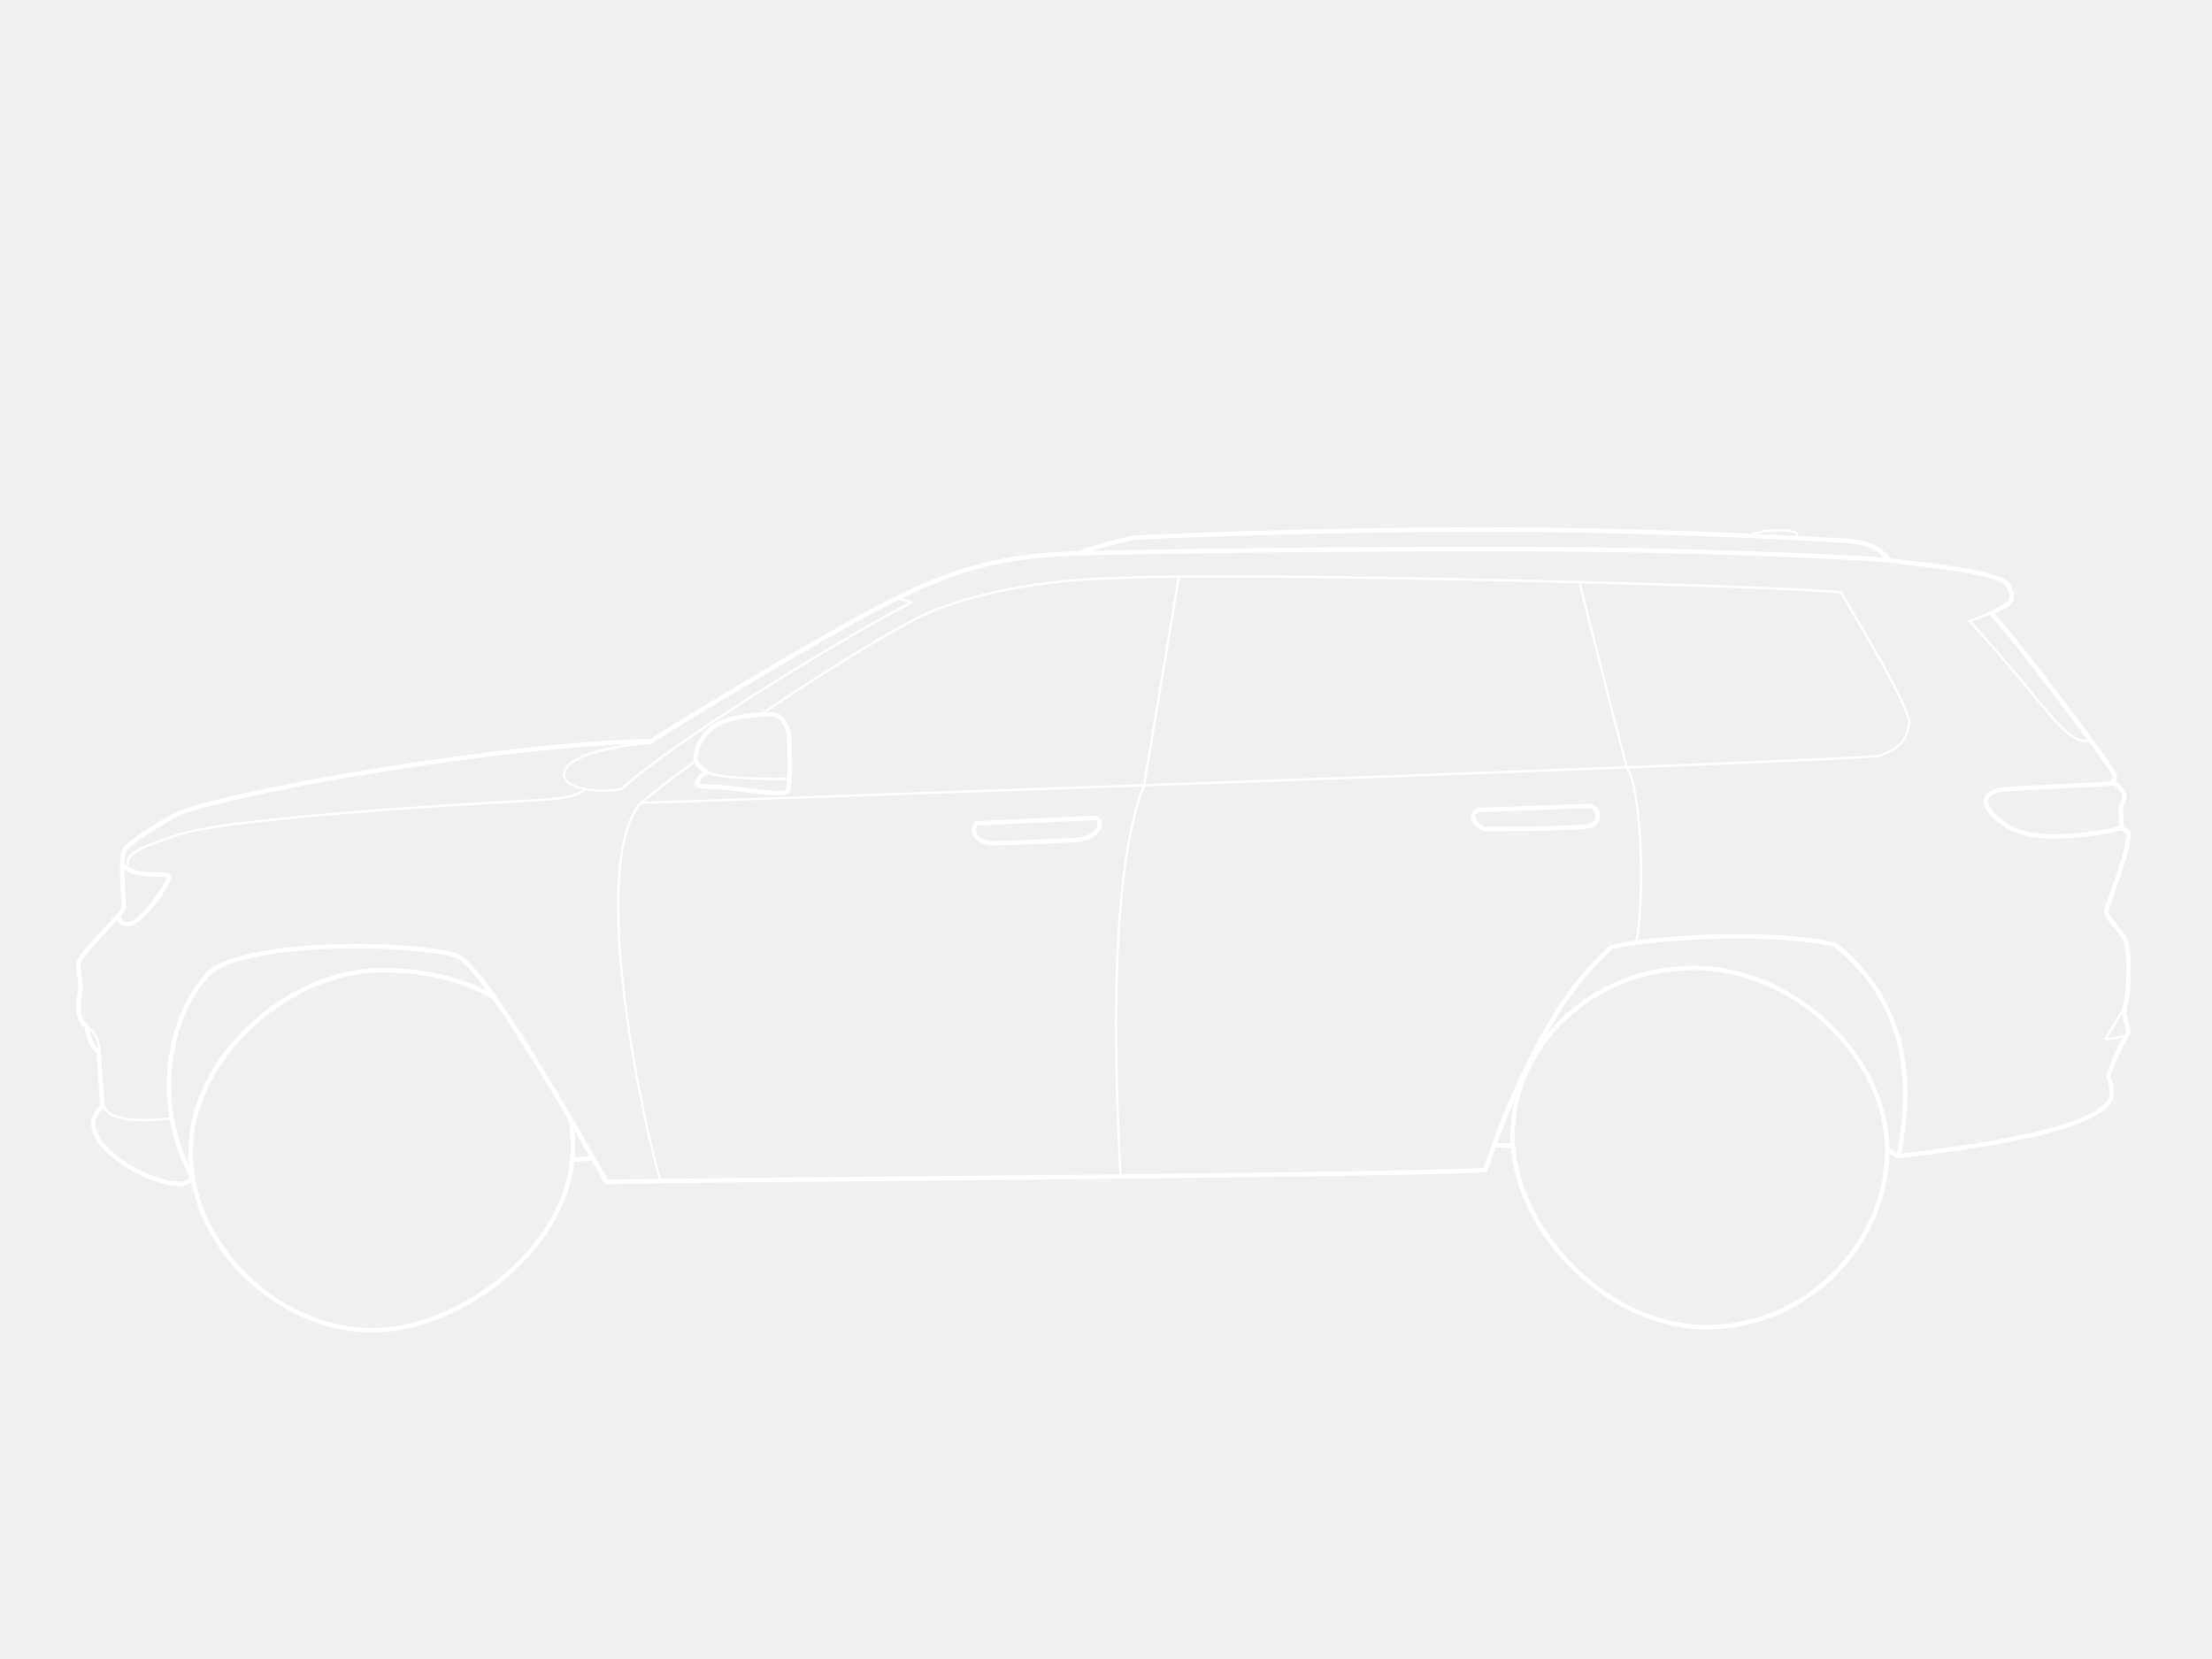
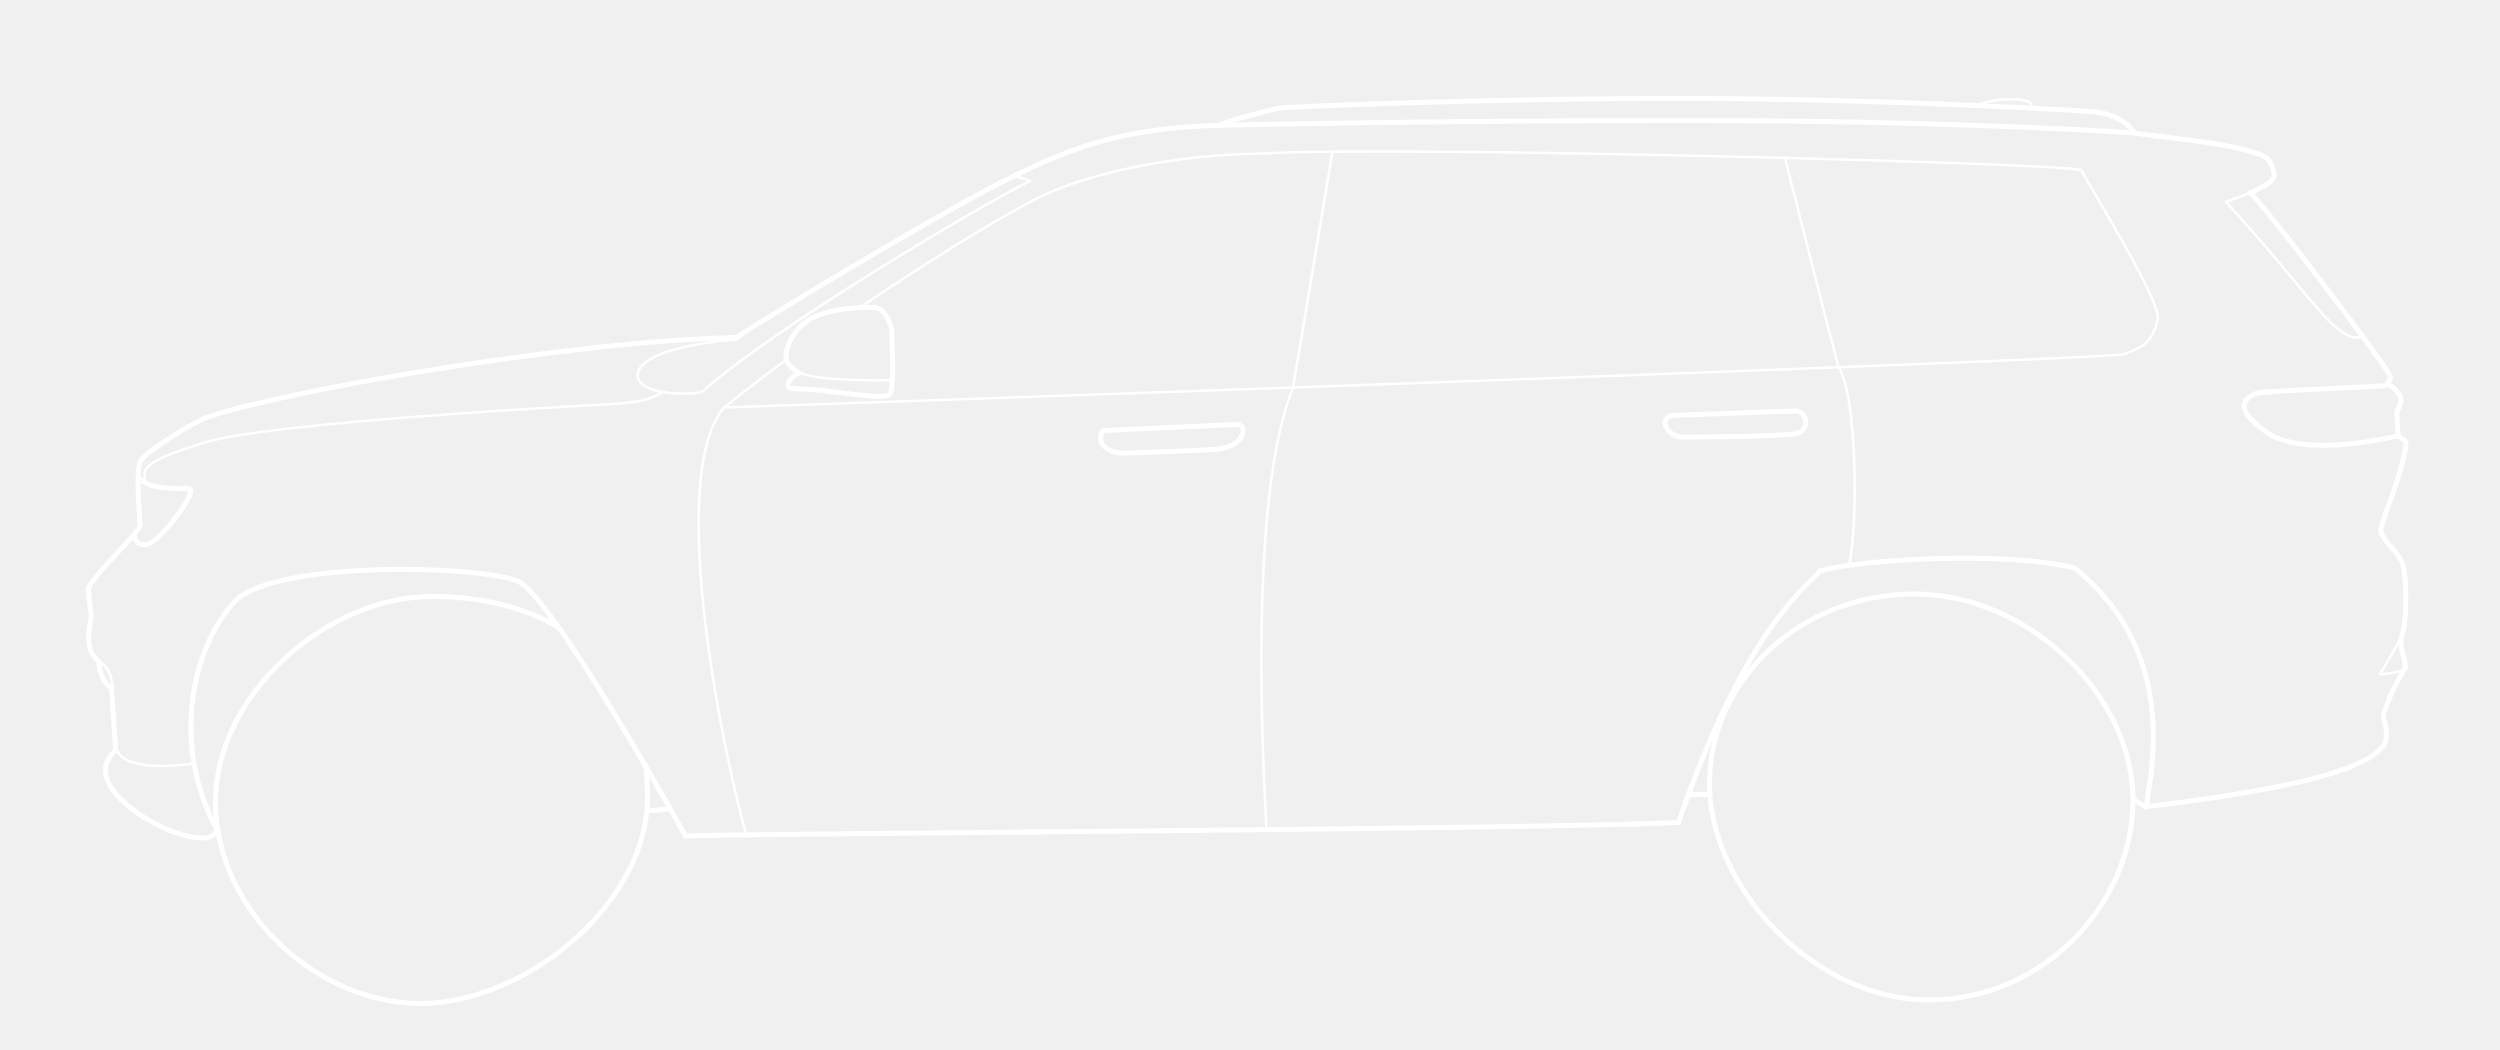
- <svg xmlns="http://www.w3.org/2000/svg" xml:space="preserve" style="enable-background:new 0 0 500 375" viewBox="0 0 500 375">
+ <svg xmlns="http://www.w3.org/2000/svg" xml:space="preserve" style="enable-background:new 0 0 500 375" viewBox="0 100 500 210">
  <style>.jgc21-TEoi50Ff_svg__st2,.jgc21-TEoi50Ff_svg__st3{fill:none;stroke:#fff;stroke-miterlimit:10}.jgc21-TEoi50Ff_svg__st3{stroke-width:.5}</style>
  <g id="jgc21-TEoi50Ff_svg__Calque_2">
    <path d="M111.6 225.4c-6.5-3.8-14.9-6.1-25.3-6.1-20.6 0-43.2 19.3-43.2 41.1s20.4 40.3 41 40.3 45.4-19.6 45.4-41.3c0-2.2-.1-4.4-.4-6.5m297.5 7.1c0 20.8-17.9 40-40.8 40s-43.9-22.5-43.9-43.2 18.1-38 41-38 43.7 20.4 43.7 41.2zm-205.9-73.9 26.6-1.2s2.2-.1.9 2.6c-1.1 1.6-3 2.1-4.4 2.3s-18.6.9-20 .8c-1.9-.2-5-1.9-3.1-4.5zm113.5-3s23.7-.9 25.1-.9c2 0 3.1 4.1-.5 4.6-5.4.6-21.6.6-22.7.6-1.6.1-4.9-3.1-1.9-4.3z" class="jgc21-TEoi50Ff_svg__st2" />
    <path d="M137.1 267.2s-26.8-48.3-33.6-51c-8.1-3.2-47.8-4.1-56.4 3.9-9.2 9.9-12.6 29.5-3.8 45.6-.3 6.1-22.9-3.6-22.2-12.1.5-2.7 2-3 2-3.8s-.8-12.2-.8-12.2-2.2-.9-2.6-5.4c-.6-.8-2.9-1.5-1.5-8.6.1-1-.6-5-.5-6 1.5-3.2 10.3-11.2 10.3-12.5s-.9-11 .1-12.9c1-1.9 11.3-8.3 14.1-9 14.6-4.9 71.3-15 105.1-15.7 4.6-3.2 42.4-26 55.3-32.2 10.8-5.3 21.3-9.6 40.1-10.2 10.6-.3 66.9-1.3 114.6-.9 36.3.4 67.6 2.1 70.2 2.5 6 .9 24.3 2.4 26.4 5.5 1.9 3.8.9 4-3.8 6.4 3.8 3.7 26 33 27.9 36.5.3.5-.3 1.2-.5 1.6 1 .6 2 1.6 2.5 2.5.5.9-.2 2.5-.6 3 0 2.1.1 2.7.2 4.5 0 1 1.8 1.1 1.6 2.2-.9 6.4-4.4 13.9-5.1 17.1.4 2.2 3.5 4.3 4.4 6.7.9 2.6.8 11.2.1 13.6-1 3.4.3 4.2.5 7.2-1.3 2-3.8 6.7-4.5 9.9.9 2.2.8 4.7.3 5.5-1.8 2.3-6.4 7.6-47.5 12.4-.5-2.7 8.3-29.4-14.5-47.7-14.1-3.5-43.2-1.7-50.9.6-2.6 3.1-15 11.5-28.3 50.3-30.5 1.4-189.2 2.2-198.6 2.7z" class="jgc21-TEoi50Ff_svg__st2" />
    <path d="M159.8 174.6s-2.4-1.5-2.6-2.9.9-5.5 4.7-7.8 11.8-2.7 13.5-2.3c1.7.4 2.9 3.6 2.9 4.1 0 .5.7 11.2-.3 13.1-.6 1.1-7.7 0-13.4-.7-3.8-.4-6.9-.2-7-.7-.2-1.3 1.5-2.6 2.2-2.8z" class="jgc21-TEoi50Ff_svg__st2" />
    <path d="M160.4 174.7c2.8 1.4 16.3 1.5 17.9 1.3" class="jgc21-TEoi50Ff_svg__st3" />
    <path d="M27.8 195.5c1.9 2.8 9.2 2 10.2 2.3 1.4.6-5.8 10.4-8.4 11s-2.8-1.5-2.5-1.8m451-30c-3 .5-25.6 1.1-26.9 1.7-1.4.6-5.5 2.5 2.2 7.8 7.7 5.4 26.4.6 26.4.6m-236.1-61.9c1.2-.9 9.8-3.1 12.2-3.6 1.1-.2 44.2-2.1 85.5-1.9 38.6.2 75.6 2.5 76.6 2.6 2.1.2 6.4.6 9 4.4" class="jgc21-TEoi50Ff_svg__st2" />
    <path d="M38.5 252.8c-.2-.1-13.4 2.1-15.2-3m-3.4-17.6c1 .9 2.4 1.9 2.6 5.3m373.4-116.6c1-.9 10.4-1.9 10.4.2m-202.9 14.3s1.8.3 2.6.8c-10 4.9-51.3 29.4-65.6 42.2-2.5.6-12.3.7-12.9-3.1-.2-5.8 17.8-7.3 20.1-7.4" class="jgc21-TEoi50Ff_svg__st3" />
    <path d="M28.9 195.9c.2-1.8-1.7-3.2 12-7.4s79.8-7.6 81.6-7.7c3.4-.2 7.8-.6 10-2.5m347.7 49.4c-1.2 2-4.1 6.9-4.2 7.1-.1.2 4-.3 5.2-1.1m-31.6-94.9c-1.1.3-2.7 1-4.4 1.6 17.3 18.8 22 28.6 27.4 26.9m-300.3-6c16.3-11.1 31.3-19.9 36.1-22.1 9.8-4.7 26.9-8.3 44-8.5 26.3-1.6 159.3 1.9 163.8 3.3 3.6 6.3 15.2 25.2 15.4 29.5-.9 5-3.3 6-6.7 7.3-3.5 1.2-280.1 10.7-280.1 10.7" class="jgc21-TEoi50Ff_svg__st3" />
    <path d="M149.3 267c-3.8-12.6-16.5-70.8-4.6-85.4 4-3.2 8.2-6.5 12.5-9.6m109.3-41.7s-6 36.2-7.9 47.2c-3.1 7.7-8.6 28.2-5.3 88.4M357 131.6s8.4 33.3 10.7 41.8c3.7 5.6 4 31.5 2.1 39.7" class="jgc21-TEoi50Ff_svg__st3" />
    <path d="m129.6 262.2 4.1-.4m204.3-2.9h3.7m85.1 1.1 2.5 1.5" class="jgc21-TEoi50Ff_svg__st2" />
  </g>
</svg>
